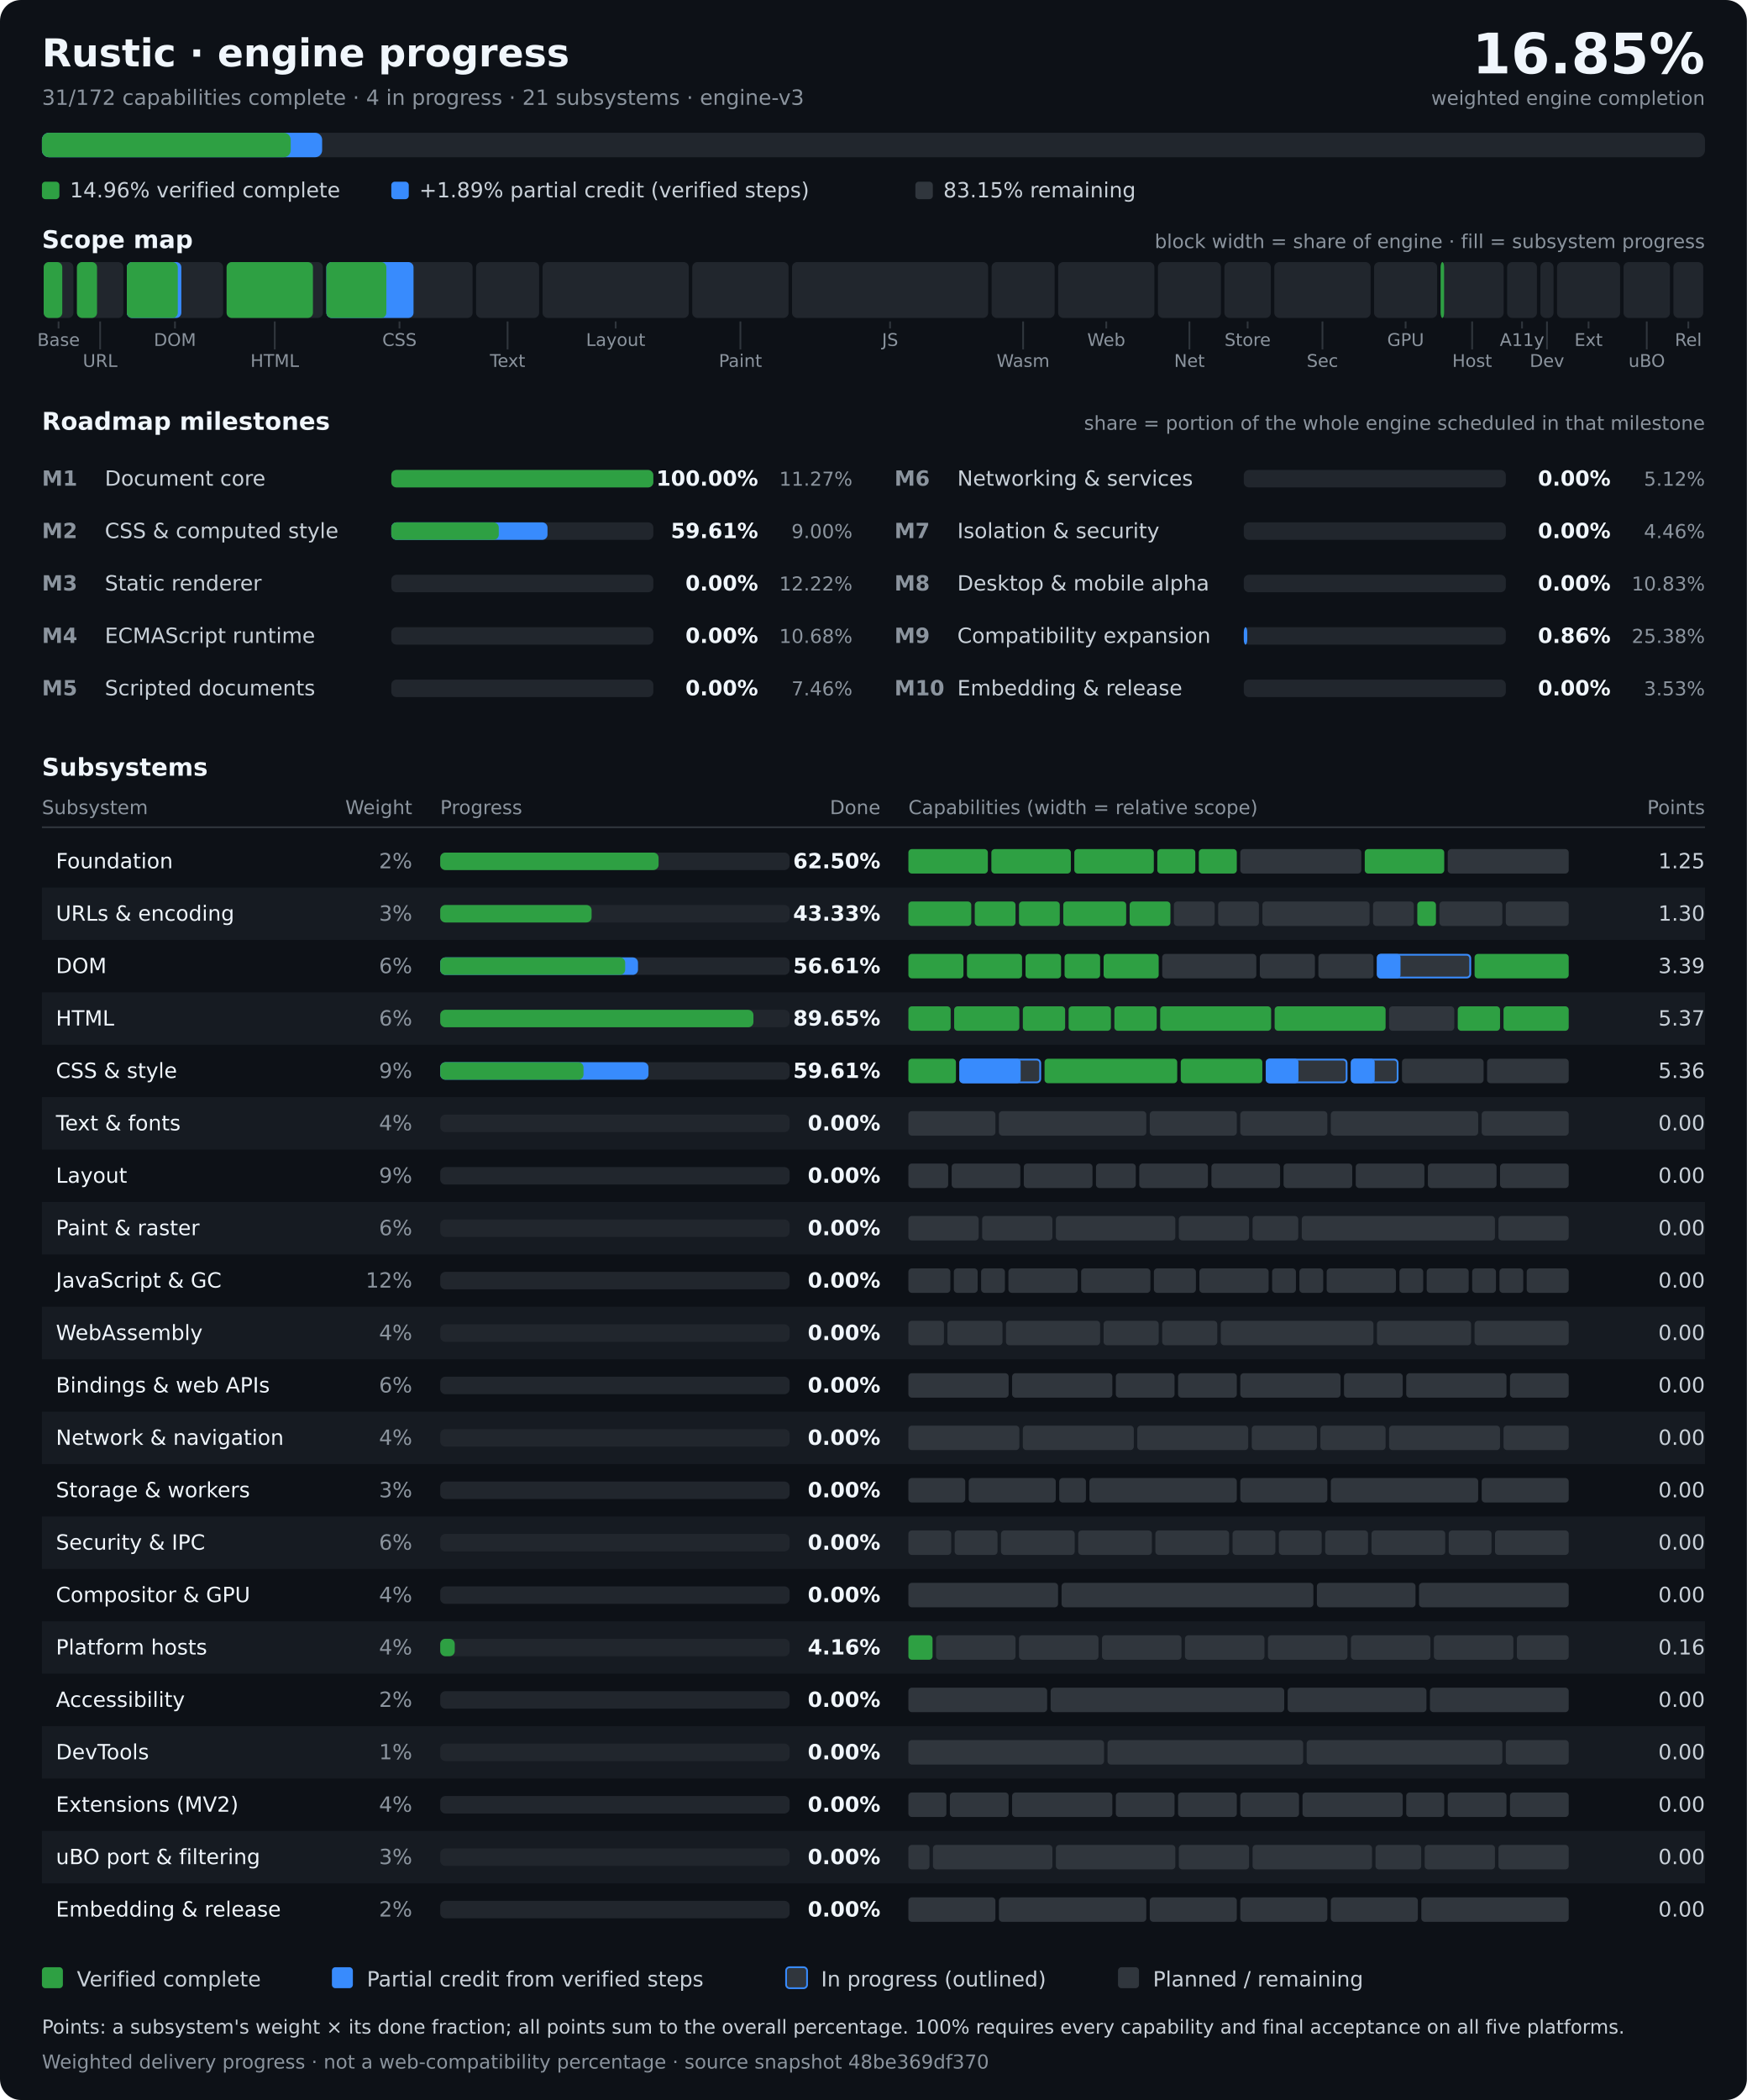
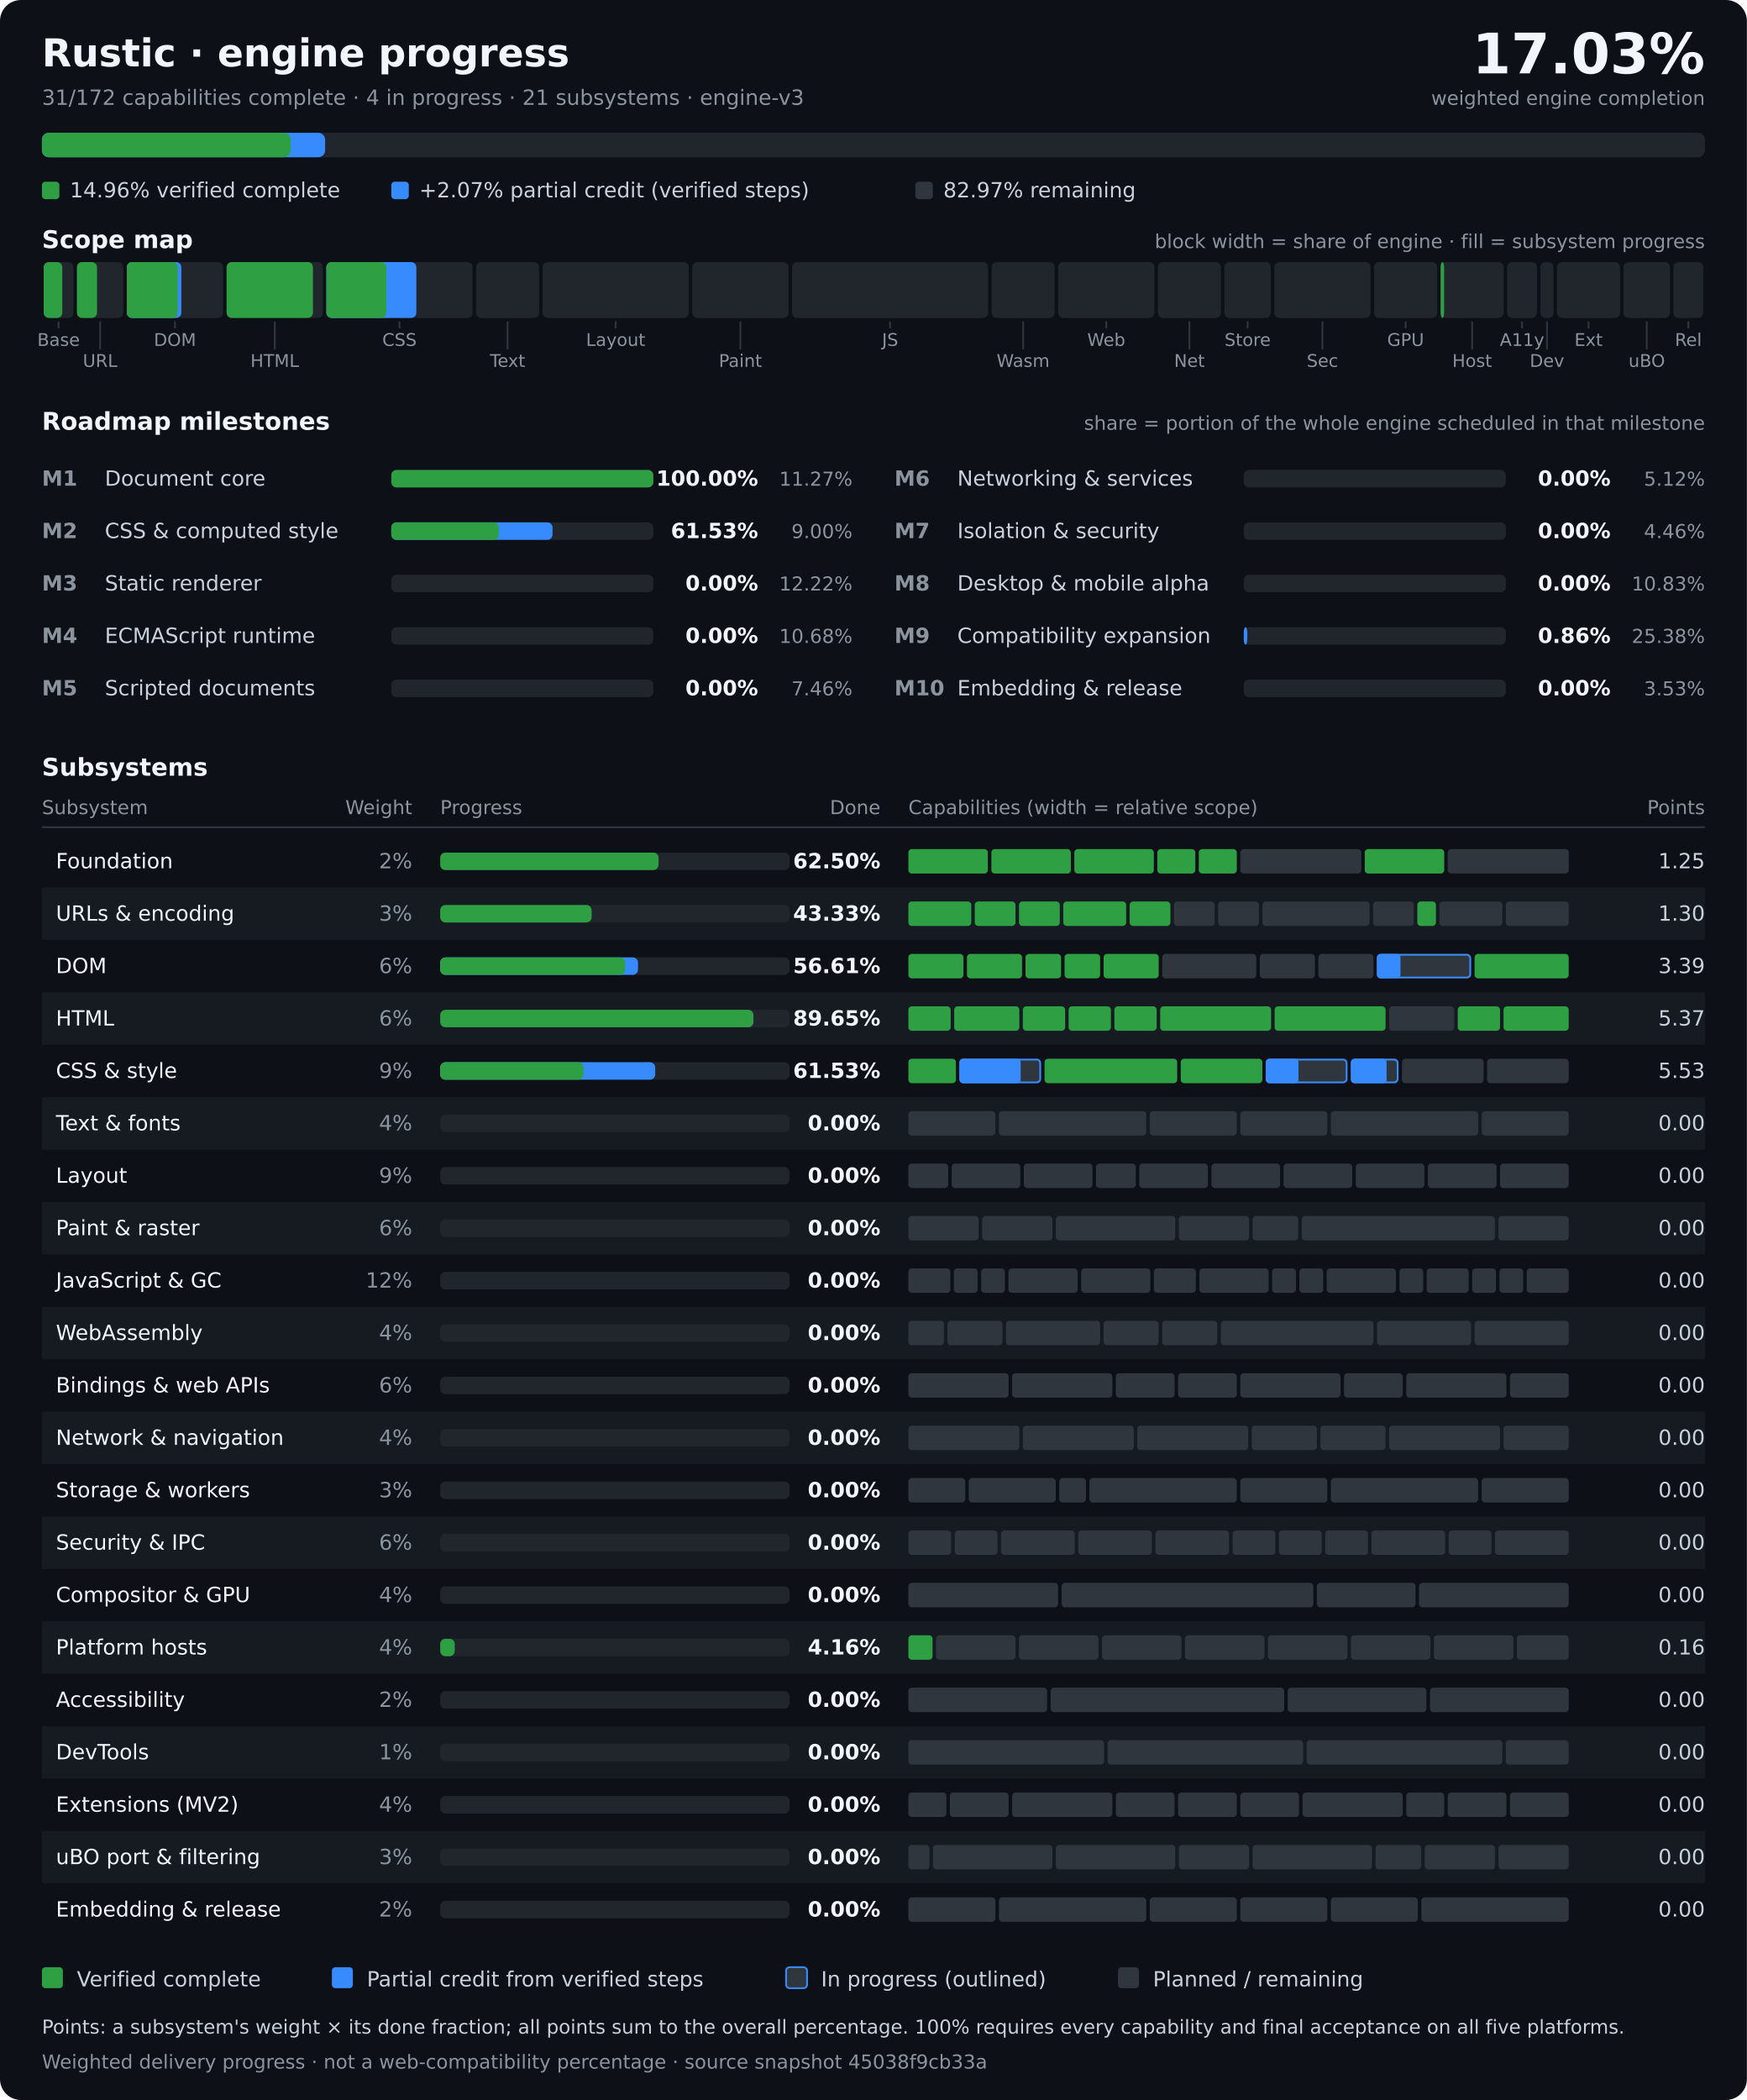
<svg xmlns="http://www.w3.org/2000/svg" width="1000" height="1202" viewBox="0 0 1000 1202" role="img" aria-labelledby="title desc">
  <rect width="1000" height="1202" rx="12" fill="#0d1117" />
  <g font-family="DejaVu Sans,Arial,sans-serif">
    <text x="24.00" y="38" fill="#f0f6fc" font-size="22" font-weight="700">Rustic · engine progress</text>
    <text x="24.00" y="60" fill="#8b949e" font-size="12">31/172 capabilities complete · 4 in progress · 21 subsystems · engine-v3</text>
-     <text x="976.00" y="42" fill="#f0f6fc" font-size="32" text-anchor="end" font-weight="700">16.85%</text>
+     <text x="976.00" y="42" fill="#f0f6fc" font-size="32" text-anchor="end" font-weight="700">17.03%</text>
    <text x="976.00" y="60" fill="#8b949e" font-size="11" text-anchor="end">weighted engine completion</text>
    <rect x="24.00" y="76" width="952.00" height="14" rx="4" fill="#21262d" />
-     <rect x="24.00" y="76" width="160.41" height="14" rx="4" fill="#388bfd" />
+     <rect x="24.00" y="76" width="162.13" height="14" rx="4" fill="#388bfd" />
    <rect x="24.00" y="76" width="142.42" height="14" rx="4" fill="#2ea043" />
    <rect x="24" y="104" width="10" height="10" rx="2" fill="#2ea043" />
    <text x="40.00" y="113" fill="#c9d1d9" font-size="12">14.96% verified complete</text>
    <rect x="224" y="104" width="10" height="10" rx="2" fill="#388bfd" />
-     <text x="240.00" y="113" fill="#c9d1d9" font-size="12">+1.89% partial credit (verified steps)</text>
+     <text x="240.00" y="113" fill="#c9d1d9" font-size="12">+2.07% partial credit (verified steps)</text>
    <rect x="524" y="104" width="10" height="10" rx="2" fill="#30363d" />
-     <text x="540.00" y="113" fill="#c9d1d9" font-size="12">83.15% remaining</text>
+     <text x="540.00" y="113" fill="#c9d1d9" font-size="12">82.97% remaining</text>
    <text x="24.00" y="142" fill="#f0f6fc" font-size="14" font-weight="600">Scope map</text>
    <text x="976.00" y="142" fill="#8b949e" font-size="11" text-anchor="end">block width = share of engine · fill = subsystem progress</text>
    <g>
      <rect x="25.00" y="150" width="17.04" height="32" rx="3" fill="#21262d" />
      <rect x="25.00" y="150" width="10.65" height="32" rx="3" fill="#2ea043" />
      <rect x="33.02" y="184" width="1" height="4" fill="#30363d" />
      <text x="33.52" y="198" fill="#8b949e" font-size="10" text-anchor="middle">Base</text>
    </g>
    <g>
      <rect x="44.04" y="150" width="26.56" height="32" rx="3" fill="#21262d" />
      <rect x="44.04" y="150" width="11.51" height="32" rx="3" fill="#2ea043" />
      <rect x="56.82" y="184" width="1" height="16" fill="#30363d" />
      <text x="57.32" y="210" fill="#8b949e" font-size="10" text-anchor="middle">URL</text>
    </g>
    <g>
      <rect x="72.60" y="150" width="55.12" height="32" rx="3" fill="#21262d" />
      <rect x="72.60" y="150" width="31.20" height="32" rx="3" fill="#388bfd" />
      <rect x="72.60" y="150" width="29.18" height="32" rx="3" fill="#2ea043" />
      <rect x="99.66" y="184" width="1" height="4" fill="#30363d" />
      <text x="100.16" y="198" fill="#8b949e" font-size="10" text-anchor="middle">DOM</text>
    </g>
    <g>
      <rect x="129.72" y="150" width="55.12" height="32" rx="3" fill="#21262d" />
      <rect x="129.72" y="150" width="49.42" height="32" rx="3" fill="#2ea043" />
      <rect x="156.78" y="184" width="1" height="16" fill="#30363d" />
      <text x="157.28" y="210" fill="#8b949e" font-size="10" text-anchor="middle">HTML</text>
    </g>
    <g>
      <rect x="186.84" y="150" width="83.68" height="32" rx="3" fill="#21262d" />
-       <rect x="186.84" y="150" width="49.88" height="32" rx="3" fill="#388bfd" />
+       <rect x="186.84" y="150" width="51.49" height="32" rx="3" fill="#388bfd" />
      <rect x="186.84" y="150" width="34.33" height="32" rx="3" fill="#2ea043" />
      <rect x="228.18" y="184" width="1" height="4" fill="#30363d" />
      <text x="228.68" y="198" fill="#8b949e" font-size="10" text-anchor="middle">CSS</text>
    </g>
    <g>
      <rect x="272.52" y="150" width="36.08" height="32" rx="3" fill="#21262d" />
      <rect x="290.06" y="184" width="1" height="16" fill="#30363d" />
      <text x="290.56" y="210" fill="#8b949e" font-size="10" text-anchor="middle">Text</text>
    </g>
    <g>
      <rect x="310.60" y="150" width="83.68" height="32" rx="3" fill="#21262d" />
      <rect x="351.94" y="184" width="1" height="4" fill="#30363d" />
      <text x="352.44" y="198" fill="#8b949e" font-size="10" text-anchor="middle">Layout</text>
    </g>
    <g>
      <rect x="396.28" y="150" width="55.12" height="32" rx="3" fill="#21262d" />
      <rect x="423.34" y="184" width="1" height="16" fill="#30363d" />
      <text x="423.84" y="210" fill="#8b949e" font-size="10" text-anchor="middle">Paint</text>
    </g>
    <g>
      <rect x="453.40" y="150" width="112.24" height="32" rx="3" fill="#21262d" />
      <rect x="509.02" y="184" width="1" height="4" fill="#30363d" />
      <text x="509.52" y="198" fill="#8b949e" font-size="10" text-anchor="middle">JS</text>
    </g>
    <g>
      <rect x="567.64" y="150" width="36.08" height="32" rx="3" fill="#21262d" />
      <rect x="585.18" y="184" width="1" height="16" fill="#30363d" />
      <text x="585.68" y="210" fill="#8b949e" font-size="10" text-anchor="middle">Wasm</text>
    </g>
    <g>
      <rect x="605.72" y="150" width="55.12" height="32" rx="3" fill="#21262d" />
      <rect x="632.78" y="184" width="1" height="4" fill="#30363d" />
      <text x="633.28" y="198" fill="#8b949e" font-size="10" text-anchor="middle">Web</text>
    </g>
    <g>
      <rect x="662.84" y="150" width="36.08" height="32" rx="3" fill="#21262d" />
      <rect x="680.38" y="184" width="1" height="16" fill="#30363d" />
      <text x="680.88" y="210" fill="#8b949e" font-size="10" text-anchor="middle">Net</text>
    </g>
    <g>
      <rect x="700.92" y="150" width="26.56" height="32" rx="3" fill="#21262d" />
      <rect x="713.70" y="184" width="1" height="4" fill="#30363d" />
      <text x="714.20" y="198" fill="#8b949e" font-size="10" text-anchor="middle">Store</text>
    </g>
    <g>
      <rect x="729.48" y="150" width="55.12" height="32" rx="3" fill="#21262d" />
      <rect x="756.54" y="184" width="1" height="16" fill="#30363d" />
      <text x="757.04" y="210" fill="#8b949e" font-size="10" text-anchor="middle">Sec</text>
    </g>
    <g>
      <rect x="786.60" y="150" width="36.08" height="32" rx="3" fill="#21262d" />
      <rect x="804.14" y="184" width="1" height="4" fill="#30363d" />
      <text x="804.64" y="198" fill="#8b949e" font-size="10" text-anchor="middle">GPU</text>
    </g>
    <g>
      <rect x="824.68" y="150" width="36.08" height="32" rx="3" fill="#21262d" />
      <rect x="824.68" y="150" width="2.00" height="32" rx="3" fill="#2ea043" />
      <rect x="842.22" y="184" width="1" height="16" fill="#30363d" />
      <text x="842.72" y="210" fill="#8b949e" font-size="10" text-anchor="middle">Host</text>
    </g>
    <g>
      <rect x="862.76" y="150" width="17.04" height="32" rx="3" fill="#21262d" />
      <rect x="870.78" y="184" width="1" height="4" fill="#30363d" />
      <text x="871.28" y="198" fill="#8b949e" font-size="10" text-anchor="middle">A11y</text>
    </g>
    <g>
      <rect x="881.80" y="150" width="7.52" height="32" rx="3" fill="#21262d" />
      <rect x="885.06" y="184" width="1" height="16" fill="#30363d" />
      <text x="885.56" y="210" fill="#8b949e" font-size="10" text-anchor="middle">Dev</text>
    </g>
    <g>
      <rect x="891.32" y="150" width="36.08" height="32" rx="3" fill="#21262d" />
      <rect x="908.86" y="184" width="1" height="4" fill="#30363d" />
      <text x="909.36" y="198" fill="#8b949e" font-size="10" text-anchor="middle">Ext</text>
    </g>
    <g>
      <rect x="929.40" y="150" width="26.56" height="32" rx="3" fill="#21262d" />
      <rect x="942.18" y="184" width="1" height="16" fill="#30363d" />
      <text x="942.68" y="210" fill="#8b949e" font-size="10" text-anchor="middle">uBO</text>
    </g>
    <g>
      <rect x="957.96" y="150" width="17.04" height="32" rx="3" fill="#21262d" />
      <rect x="965.98" y="184" width="1" height="4" fill="#30363d" />
      <text x="966.48" y="198" fill="#8b949e" font-size="10" text-anchor="middle">Rel</text>
    </g>
    <text x="24.00" y="246" fill="#f0f6fc" font-size="14" font-weight="600">Roadmap milestones</text>
    <text x="976.00" y="246" fill="#8b949e" font-size="11" text-anchor="end">share = portion of the whole engine scheduled in that milestone</text>
    <g>
      <text x="24.00" y="278" fill="#8b949e" font-size="12" font-weight="600">M1</text>
      <text x="60.00" y="278" fill="#c9d1d9" font-size="12">Document core</text>
      <rect x="224.00" y="269" width="150.00" height="10" rx="3" fill="#21262d" />
      <rect x="224.00" y="269" width="150.00" height="10" rx="3" fill="#2ea043" />
      <text x="434.00" y="278" fill="#f0f6fc" font-size="12" text-anchor="end" font-weight="600">100.00%</text>
      <text x="488.00" y="278" fill="#8b949e" font-size="11" text-anchor="end">11.27%</text>
    </g>
    <g>
      <text x="24.00" y="308" fill="#8b949e" font-size="12" font-weight="600">M2</text>
      <text x="60.00" y="308" fill="#c9d1d9" font-size="12">CSS &amp; computed style</text>
      <rect x="224.00" y="299" width="150.00" height="10" rx="3" fill="#21262d" />
-       <rect x="224.00" y="299" width="89.42" height="10" rx="3" fill="#388bfd" />
+       <rect x="224.00" y="299" width="92.30" height="10" rx="3" fill="#388bfd" />
      <rect x="224.00" y="299" width="61.53" height="10" rx="3" fill="#2ea043" />
-       <text x="434.00" y="308" fill="#f0f6fc" font-size="12" text-anchor="end" font-weight="600">59.61%</text>
+       <text x="434.00" y="308" fill="#f0f6fc" font-size="12" text-anchor="end" font-weight="600">61.53%</text>
      <text x="488.00" y="308" fill="#8b949e" font-size="11" text-anchor="end">9.00%</text>
    </g>
    <g>
      <text x="24.00" y="338" fill="#8b949e" font-size="12" font-weight="600">M3</text>
      <text x="60.00" y="338" fill="#c9d1d9" font-size="12">Static renderer</text>
      <rect x="224.00" y="329" width="150.00" height="10" rx="3" fill="#21262d" />
      <text x="434.00" y="338" fill="#f0f6fc" font-size="12" text-anchor="end" font-weight="600">0.00%</text>
      <text x="488.00" y="338" fill="#8b949e" font-size="11" text-anchor="end">12.22%</text>
    </g>
    <g>
      <text x="24.00" y="368" fill="#8b949e" font-size="12" font-weight="600">M4</text>
      <text x="60.00" y="368" fill="#c9d1d9" font-size="12">ECMAScript runtime</text>
      <rect x="224.00" y="359" width="150.00" height="10" rx="3" fill="#21262d" />
      <text x="434.00" y="368" fill="#f0f6fc" font-size="12" text-anchor="end" font-weight="600">0.00%</text>
      <text x="488.00" y="368" fill="#8b949e" font-size="11" text-anchor="end">10.68%</text>
    </g>
    <g>
      <text x="24.00" y="398" fill="#8b949e" font-size="12" font-weight="600">M5</text>
      <text x="60.00" y="398" fill="#c9d1d9" font-size="12">Scripted documents</text>
      <rect x="224.00" y="389" width="150.00" height="10" rx="3" fill="#21262d" />
      <text x="434.00" y="398" fill="#f0f6fc" font-size="12" text-anchor="end" font-weight="600">0.00%</text>
      <text x="488.00" y="398" fill="#8b949e" font-size="11" text-anchor="end">7.46%</text>
    </g>
    <g>
      <text x="512.00" y="278" fill="#8b949e" font-size="12" font-weight="600">M6</text>
      <text x="548.00" y="278" fill="#c9d1d9" font-size="12">Networking &amp; services</text>
      <rect x="712.00" y="269" width="150.00" height="10" rx="3" fill="#21262d" />
      <text x="922.00" y="278" fill="#f0f6fc" font-size="12" text-anchor="end" font-weight="600">0.00%</text>
      <text x="976.00" y="278" fill="#8b949e" font-size="11" text-anchor="end">5.12%</text>
    </g>
    <g>
      <text x="512.00" y="308" fill="#8b949e" font-size="12" font-weight="600">M7</text>
      <text x="548.00" y="308" fill="#c9d1d9" font-size="12">Isolation &amp; security</text>
      <rect x="712.00" y="299" width="150.00" height="10" rx="3" fill="#21262d" />
      <text x="922.00" y="308" fill="#f0f6fc" font-size="12" text-anchor="end" font-weight="600">0.00%</text>
      <text x="976.00" y="308" fill="#8b949e" font-size="11" text-anchor="end">4.46%</text>
    </g>
    <g>
      <text x="512.00" y="338" fill="#8b949e" font-size="12" font-weight="600">M8</text>
      <text x="548.00" y="338" fill="#c9d1d9" font-size="12">Desktop &amp; mobile alpha</text>
      <rect x="712.00" y="329" width="150.00" height="10" rx="3" fill="#21262d" />
      <text x="922.00" y="338" fill="#f0f6fc" font-size="12" text-anchor="end" font-weight="600">0.00%</text>
      <text x="976.00" y="338" fill="#8b949e" font-size="11" text-anchor="end">10.83%</text>
    </g>
    <g>
      <text x="512.00" y="368" fill="#8b949e" font-size="12" font-weight="600">M9</text>
      <text x="548.00" y="368" fill="#c9d1d9" font-size="12">Compatibility expansion</text>
      <rect x="712.00" y="359" width="150.00" height="10" rx="3" fill="#21262d" />
      <rect x="712.00" y="359" width="2.00" height="10" rx="3" fill="#388bfd" />
      <text x="922.00" y="368" fill="#f0f6fc" font-size="12" text-anchor="end" font-weight="600">0.86%</text>
      <text x="976.00" y="368" fill="#8b949e" font-size="11" text-anchor="end">25.38%</text>
    </g>
    <g>
      <text x="512.00" y="398" fill="#8b949e" font-size="12" font-weight="600">M10</text>
      <text x="548.00" y="398" fill="#c9d1d9" font-size="12">Embedding &amp; release</text>
      <rect x="712.00" y="389" width="150.00" height="10" rx="3" fill="#21262d" />
      <text x="922.00" y="398" fill="#f0f6fc" font-size="12" text-anchor="end" font-weight="600">0.00%</text>
      <text x="976.00" y="398" fill="#8b949e" font-size="11" text-anchor="end">3.53%</text>
    </g>
    <text x="24.00" y="444" fill="#f0f6fc" font-size="14" font-weight="600">Subsystems</text>
    <text x="24.00" y="466" fill="#8b949e" font-size="11">Subsystem</text>
    <text x="236.00" y="466" fill="#8b949e" font-size="11" text-anchor="end">Weight</text>
    <text x="252.00" y="466" fill="#8b949e" font-size="11">Progress</text>
    <text x="504.00" y="466" fill="#8b949e" font-size="11" text-anchor="end">Done</text>
    <text x="520.00" y="466" fill="#8b949e" font-size="11">Capabilities (width = relative scope)</text>
    <text x="976.00" y="466" fill="#8b949e" font-size="11" text-anchor="end">Points</text>
    <rect x="24" y="473" width="952" height="1" fill="#30363d" />
    <g>
      <text x="32.00" y="497" fill="#f0f6fc" font-size="12">Foundation</text>
      <text x="236.00" y="497" fill="#8b949e" font-size="12" text-anchor="end">2%</text>
      <rect x="252.00" y="488" width="200.00" height="10" rx="3" fill="#21262d" />
      <rect x="252.00" y="488" width="125.00" height="10" rx="3" fill="#2ea043" />
      <text x="504.00" y="497" fill="#f0f6fc" font-size="12" text-anchor="end" font-weight="600">62.50%</text>
      <g>
        <rect x="520.00" y="486" width="45.50" height="14" rx="2" fill="#2ea043" />
      </g>
      <g>
        <rect x="567.50" y="486" width="45.50" height="14" rx="2" fill="#2ea043" />
      </g>
      <g>
        <rect x="615.00" y="486" width="45.50" height="14" rx="2" fill="#2ea043" />
      </g>
      <g>
        <rect x="662.50" y="486" width="21.75" height="14" rx="2" fill="#2ea043" />
      </g>
      <g>
        <rect x="686.25" y="486" width="21.75" height="14" rx="2" fill="#2ea043" />
      </g>
      <g>
        <rect x="710.00" y="486" width="69.25" height="14" rx="2" fill="#30363d" />
      </g>
      <g>
        <rect x="781.25" y="486" width="45.50" height="14" rx="2" fill="#2ea043" />
      </g>
      <g>
        <rect x="828.75" y="486" width="69.25" height="14" rx="2" fill="#30363d" />
      </g>
      <text x="976.00" y="497" fill="#c9d1d9" font-size="12" text-anchor="end">1.25</text>
    </g>
    <g>
      <rect x="24" y="508" width="952" height="30" fill="#161b22" />
      <text x="32.00" y="527" fill="#f0f6fc" font-size="12">URLs &amp; encoding</text>
      <text x="236.00" y="527" fill="#8b949e" font-size="12" text-anchor="end">3%</text>
      <rect x="252.00" y="518" width="200.00" height="10" rx="3" fill="#21262d" />
      <rect x="252.00" y="518" width="86.66" height="10" rx="3" fill="#2ea043" />
      <text x="504.00" y="527" fill="#f0f6fc" font-size="12" text-anchor="end" font-weight="600">43.33%</text>
      <g>
        <rect x="520.00" y="516" width="36.00" height="14" rx="2" fill="#2ea043" />
      </g>
      <g>
        <rect x="558.00" y="516" width="23.33" height="14" rx="2" fill="#2ea043" />
      </g>
      <g>
        <rect x="583.33" y="516" width="23.33" height="14" rx="2" fill="#2ea043" />
      </g>
      <g>
        <rect x="608.67" y="516" width="36.00" height="14" rx="2" fill="#2ea043" />
      </g>
      <g>
        <rect x="646.67" y="516" width="23.33" height="14" rx="2" fill="#2ea043" />
      </g>
      <g>
        <rect x="672.00" y="516" width="23.33" height="14" rx="2" fill="#30363d" />
      </g>
      <g>
        <rect x="697.33" y="516" width="23.33" height="14" rx="2" fill="#30363d" />
      </g>
      <g>
        <rect x="722.67" y="516" width="61.33" height="14" rx="2" fill="#30363d" />
      </g>
      <g>
        <rect x="786.00" y="516" width="23.33" height="14" rx="2" fill="#30363d" />
      </g>
      <g>
        <rect x="811.33" y="516" width="10.67" height="14" rx="2" fill="#2ea043" />
      </g>
      <g>
        <rect x="824.00" y="516" width="36.00" height="14" rx="2" fill="#30363d" />
      </g>
      <g>
        <rect x="862.00" y="516" width="36.00" height="14" rx="2" fill="#30363d" />
      </g>
      <text x="976.00" y="527" fill="#c9d1d9" font-size="12" text-anchor="end">1.30</text>
    </g>
    <g>
      <text x="32.00" y="557" fill="#f0f6fc" font-size="12">DOM</text>
      <text x="236.00" y="557" fill="#8b949e" font-size="12" text-anchor="end">6%</text>
      <rect x="252.00" y="548" width="200.00" height="10" rx="3" fill="#21262d" />
      <rect x="252.00" y="548" width="113.22" height="10" rx="3" fill="#388bfd" />
      <rect x="252.00" y="548" width="105.88" height="10" rx="3" fill="#2ea043" />
      <text x="504.00" y="557" fill="#f0f6fc" font-size="12" text-anchor="end" font-weight="600">56.61%</text>
      <g>
        <rect x="520.00" y="546" width="31.53" height="14" rx="2" fill="#2ea043" />
      </g>
      <g>
        <rect x="553.53" y="546" width="31.53" height="14" rx="2" fill="#2ea043" />
      </g>
      <g>
        <rect x="587.06" y="546" width="20.35" height="14" rx="2" fill="#2ea043" />
      </g>
      <g>
        <rect x="609.41" y="546" width="20.35" height="14" rx="2" fill="#2ea043" />
      </g>
      <g>
        <rect x="631.76" y="546" width="31.53" height="14" rx="2" fill="#2ea043" />
      </g>
      <g>
        <rect x="665.29" y="546" width="53.88" height="14" rx="2" fill="#30363d" />
      </g>
      <g>
        <rect x="721.18" y="546" width="31.53" height="14" rx="2" fill="#30363d" />
      </g>
      <g>
        <rect x="754.71" y="546" width="31.53" height="14" rx="2" fill="#30363d" />
      </g>
      <g>
        <rect x="788.24" y="546" width="53.88" height="14" rx="2" fill="#30363d" />
        <rect x="788.24" y="546" width="13.47" height="14" rx="2" fill="#388bfd" />
        <rect x="788.74" y="546.5" width="52.88" height="13" rx="2" fill="none" stroke="#388bfd" />
      </g>
      <g>
        <rect x="844.12" y="546" width="53.88" height="14" rx="2" fill="#2ea043" />
      </g>
      <text x="976.00" y="557" fill="#c9d1d9" font-size="12" text-anchor="end">3.39</text>
    </g>
    <g>
      <rect x="24" y="568" width="952" height="30" fill="#161b22" />
      <text x="32.00" y="587" fill="#f0f6fc" font-size="12">HTML</text>
      <text x="236.00" y="587" fill="#8b949e" font-size="12" text-anchor="end">6%</text>
      <rect x="252.00" y="578" width="200.00" height="10" rx="3" fill="#21262d" />
      <rect x="252.00" y="578" width="179.30" height="10" rx="3" fill="#2ea043" />
      <text x="504.00" y="587" fill="#f0f6fc" font-size="12" text-anchor="end" font-weight="600">89.65%</text>
      <g>
        <rect x="520.00" y="576" width="24.21" height="14" rx="2" fill="#2ea043" />
      </g>
      <g>
        <rect x="546.21" y="576" width="37.31" height="14" rx="2" fill="#2ea043" />
      </g>
      <g>
        <rect x="585.52" y="576" width="24.21" height="14" rx="2" fill="#2ea043" />
      </g>
      <g>
        <rect x="611.72" y="576" width="24.21" height="14" rx="2" fill="#2ea043" />
      </g>
      <g>
        <rect x="637.93" y="576" width="24.21" height="14" rx="2" fill="#2ea043" />
      </g>
      <g>
        <rect x="664.14" y="576" width="63.52" height="14" rx="2" fill="#2ea043" />
      </g>
      <g>
        <rect x="729.66" y="576" width="63.52" height="14" rx="2" fill="#2ea043" />
      </g>
      <g>
        <rect x="795.17" y="576" width="37.31" height="14" rx="2" fill="#30363d" />
      </g>
      <g>
        <rect x="834.48" y="576" width="24.21" height="14" rx="2" fill="#2ea043" />
      </g>
      <g>
        <rect x="860.69" y="576" width="37.31" height="14" rx="2" fill="#2ea043" />
      </g>
      <text x="976.00" y="587" fill="#c9d1d9" font-size="12" text-anchor="end">5.37</text>
    </g>
    <g>
      <text x="32.00" y="617" fill="#f0f6fc" font-size="12">CSS &amp; style</text>
      <text x="236.00" y="617" fill="#8b949e" font-size="12" text-anchor="end">9%</text>
      <rect x="252.00" y="608" width="200.00" height="10" rx="3" fill="#21262d" />
-       <rect x="252.00" y="608" width="119.22" height="10" rx="3" fill="#388bfd" />
+       <rect x="252.00" y="608" width="123.06" height="10" rx="3" fill="#388bfd" />
      <rect x="252.00" y="608" width="82.04" height="10" rx="3" fill="#2ea043" />
-       <text x="504.00" y="617" fill="#f0f6fc" font-size="12" text-anchor="end" font-weight="600">59.61%</text>
+       <text x="504.00" y="617" fill="#f0f6fc" font-size="12" text-anchor="end" font-weight="600">61.53%</text>
      <g>
        <rect x="520.00" y="606" width="27.23" height="14" rx="2" fill="#2ea043" />
      </g>
      <g>
        <rect x="549.23" y="606" width="46.72" height="14" rx="2" fill="#30363d" />
        <rect x="549.23" y="606" width="35.04" height="14" rx="2" fill="#388bfd" />
        <rect x="549.73" y="606.5" width="45.72" height="13" rx="2" fill="none" stroke="#388bfd" />
      </g>
      <g>
        <rect x="597.95" y="606" width="75.95" height="14" rx="2" fill="#2ea043" />
      </g>
      <g>
        <rect x="675.90" y="606" width="46.72" height="14" rx="2" fill="#2ea043" />
      </g>
      <g>
        <rect x="724.62" y="606" width="46.72" height="14" rx="2" fill="#30363d" />
        <rect x="724.62" y="606" width="18.69" height="14" rx="2" fill="#388bfd" />
        <rect x="725.12" y="606.5" width="45.72" height="13" rx="2" fill="none" stroke="#388bfd" />
      </g>
      <g>
        <rect x="773.33" y="606" width="27.23" height="14" rx="2" fill="#30363d" />
-         <rect x="773.33" y="606" width="13.62" height="14" rx="2" fill="#388bfd" />
+         <rect x="773.33" y="606" width="20.42" height="14" rx="2" fill="#388bfd" />
        <rect x="773.83" y="606.5" width="26.23" height="13" rx="2" fill="none" stroke="#388bfd" />
      </g>
      <g>
        <rect x="802.56" y="606" width="46.72" height="14" rx="2" fill="#30363d" />
      </g>
      <g>
        <rect x="851.28" y="606" width="46.72" height="14" rx="2" fill="#30363d" />
      </g>
-       <text x="976.00" y="617" fill="#c9d1d9" font-size="12" text-anchor="end">5.36</text>
+       <text x="976.00" y="617" fill="#c9d1d9" font-size="12" text-anchor="end">5.53</text>
    </g>
    <g>
      <rect x="24" y="628" width="952" height="30" fill="#161b22" />
      <text x="32.00" y="647" fill="#f0f6fc" font-size="12">Text &amp; fonts</text>
      <text x="236.00" y="647" fill="#8b949e" font-size="12" text-anchor="end">4%</text>
      <rect x="252.00" y="638" width="200.00" height="10" rx="3" fill="#21262d" />
      <text x="504.00" y="647" fill="#f0f6fc" font-size="12" text-anchor="end" font-weight="600">0.00%</text>
      <g>
        <rect x="520.00" y="636" width="49.82" height="14" rx="2" fill="#30363d" />
      </g>
      <g>
        <rect x="571.82" y="636" width="84.36" height="14" rx="2" fill="#30363d" />
      </g>
      <g>
        <rect x="658.18" y="636" width="49.82" height="14" rx="2" fill="#30363d" />
      </g>
      <g>
        <rect x="710.00" y="636" width="49.82" height="14" rx="2" fill="#30363d" />
      </g>
      <g>
        <rect x="761.82" y="636" width="84.36" height="14" rx="2" fill="#30363d" />
      </g>
      <g>
        <rect x="848.18" y="636" width="49.82" height="14" rx="2" fill="#30363d" />
      </g>
      <text x="976.00" y="647" fill="#c9d1d9" font-size="12" text-anchor="end">0.00</text>
    </g>
    <g>
      <text x="32.00" y="677" fill="#f0f6fc" font-size="12">Layout</text>
      <text x="236.00" y="677" fill="#8b949e" font-size="12" text-anchor="end">9%</text>
      <rect x="252.00" y="668" width="200.00" height="10" rx="3" fill="#21262d" />
      <text x="504.00" y="677" fill="#f0f6fc" font-size="12" text-anchor="end" font-weight="600">0.00%</text>
      <g>
        <rect x="520.00" y="666" width="22.78" height="14" rx="2" fill="#30363d" />
      </g>
      <g>
        <rect x="544.78" y="666" width="39.30" height="14" rx="2" fill="#30363d" />
      </g>
      <g>
        <rect x="586.09" y="666" width="39.30" height="14" rx="2" fill="#30363d" />
      </g>
      <g>
        <rect x="627.39" y="666" width="22.78" height="14" rx="2" fill="#30363d" />
      </g>
      <g>
        <rect x="652.17" y="666" width="39.30" height="14" rx="2" fill="#30363d" />
      </g>
      <g>
        <rect x="693.48" y="666" width="39.30" height="14" rx="2" fill="#30363d" />
      </g>
      <g>
        <rect x="734.78" y="666" width="39.30" height="14" rx="2" fill="#30363d" />
      </g>
      <g>
        <rect x="776.09" y="666" width="39.30" height="14" rx="2" fill="#30363d" />
      </g>
      <g>
        <rect x="817.39" y="666" width="39.30" height="14" rx="2" fill="#30363d" />
      </g>
      <g>
        <rect x="858.70" y="666" width="39.30" height="14" rx="2" fill="#30363d" />
      </g>
      <text x="976.00" y="677" fill="#c9d1d9" font-size="12" text-anchor="end">0.00</text>
    </g>
    <g>
      <rect x="24" y="688" width="952" height="30" fill="#161b22" />
      <text x="32.00" y="707" fill="#f0f6fc" font-size="12">Paint &amp; raster</text>
      <text x="236.00" y="707" fill="#8b949e" font-size="12" text-anchor="end">6%</text>
      <rect x="252.00" y="698" width="200.00" height="10" rx="3" fill="#21262d" />
      <text x="504.00" y="707" fill="#f0f6fc" font-size="12" text-anchor="end" font-weight="600">0.00%</text>
      <g>
        <rect x="520.00" y="696" width="40.22" height="14" rx="2" fill="#30363d" />
      </g>
      <g>
        <rect x="562.22" y="696" width="40.22" height="14" rx="2" fill="#30363d" />
      </g>
      <g>
        <rect x="604.44" y="696" width="68.37" height="14" rx="2" fill="#30363d" />
      </g>
      <g>
        <rect x="674.81" y="696" width="40.22" height="14" rx="2" fill="#30363d" />
      </g>
      <g>
        <rect x="717.04" y="696" width="26.15" height="14" rx="2" fill="#30363d" />
      </g>
      <g>
        <rect x="745.19" y="696" width="110.59" height="14" rx="2" fill="#30363d" />
      </g>
      <g>
        <rect x="857.78" y="696" width="40.22" height="14" rx="2" fill="#30363d" />
      </g>
      <text x="976.00" y="707" fill="#c9d1d9" font-size="12" text-anchor="end">0.00</text>
    </g>
    <g>
      <text x="32.00" y="737" fill="#f0f6fc" font-size="12">JavaScript &amp; GC</text>
      <text x="236.00" y="737" fill="#8b949e" font-size="12" text-anchor="end">12%</text>
      <rect x="252.00" y="728" width="200.00" height="10" rx="3" fill="#21262d" />
      <text x="504.00" y="737" fill="#f0f6fc" font-size="12" text-anchor="end" font-weight="600">0.00%</text>
      <g>
        <rect x="520.00" y="726" width="24.03" height="14" rx="2" fill="#30363d" />
      </g>
      <g>
        <rect x="546.03" y="726" width="13.62" height="14" rx="2" fill="#30363d" />
      </g>
      <g>
        <rect x="561.64" y="726" width="13.62" height="14" rx="2" fill="#30363d" />
      </g>
      <g>
        <rect x="577.26" y="726" width="39.64" height="14" rx="2" fill="#30363d" />
      </g>
      <g>
        <rect x="618.90" y="726" width="39.64" height="14" rx="2" fill="#30363d" />
      </g>
      <g>
        <rect x="660.55" y="726" width="24.03" height="14" rx="2" fill="#30363d" />
      </g>
      <g>
        <rect x="686.58" y="726" width="39.64" height="14" rx="2" fill="#30363d" />
      </g>
      <g>
        <rect x="728.22" y="726" width="13.62" height="14" rx="2" fill="#30363d" />
      </g>
      <g>
        <rect x="743.84" y="726" width="13.62" height="14" rx="2" fill="#30363d" />
      </g>
      <g>
        <rect x="759.45" y="726" width="39.64" height="14" rx="2" fill="#30363d" />
      </g>
      <g>
        <rect x="801.10" y="726" width="13.62" height="14" rx="2" fill="#30363d" />
      </g>
      <g>
        <rect x="816.71" y="726" width="24.03" height="14" rx="2" fill="#30363d" />
      </g>
      <g>
        <rect x="842.74" y="726" width="13.62" height="14" rx="2" fill="#30363d" />
      </g>
      <g>
        <rect x="858.36" y="726" width="13.62" height="14" rx="2" fill="#30363d" />
      </g>
      <g>
        <rect x="873.97" y="726" width="24.03" height="14" rx="2" fill="#30363d" />
      </g>
      <text x="976.00" y="737" fill="#c9d1d9" font-size="12" text-anchor="end">0.00</text>
    </g>
    <g>
      <rect x="24" y="748" width="952" height="30" fill="#161b22" />
      <text x="32.00" y="767" fill="#f0f6fc" font-size="12">WebAssembly</text>
      <text x="236.00" y="767" fill="#8b949e" font-size="12" text-anchor="end">4%</text>
      <rect x="252.00" y="758" width="200.00" height="10" rx="3" fill="#21262d" />
      <text x="504.00" y="767" fill="#f0f6fc" font-size="12" text-anchor="end" font-weight="600">0.00%</text>
      <g>
        <rect x="520.00" y="756" width="20.35" height="14" rx="2" fill="#30363d" />
      </g>
      <g>
        <rect x="542.35" y="756" width="31.53" height="14" rx="2" fill="#30363d" />
      </g>
      <g>
        <rect x="575.88" y="756" width="53.88" height="14" rx="2" fill="#30363d" />
      </g>
      <g>
        <rect x="631.76" y="756" width="31.53" height="14" rx="2" fill="#30363d" />
      </g>
      <g>
        <rect x="665.29" y="756" width="31.53" height="14" rx="2" fill="#30363d" />
      </g>
      <g>
        <rect x="698.82" y="756" width="87.41" height="14" rx="2" fill="#30363d" />
      </g>
      <g>
        <rect x="788.24" y="756" width="53.88" height="14" rx="2" fill="#30363d" />
      </g>
      <g>
        <rect x="844.12" y="756" width="53.88" height="14" rx="2" fill="#30363d" />
      </g>
      <text x="976.00" y="767" fill="#c9d1d9" font-size="12" text-anchor="end">0.00</text>
    </g>
    <g>
      <text x="32.00" y="797" fill="#f0f6fc" font-size="12">Bindings &amp; web APIs</text>
      <text x="236.00" y="797" fill="#8b949e" font-size="12" text-anchor="end">6%</text>
      <rect x="252.00" y="788" width="200.00" height="10" rx="3" fill="#21262d" />
      <text x="504.00" y="797" fill="#f0f6fc" font-size="12" text-anchor="end" font-weight="600">0.00%</text>
      <g>
        <rect x="520.00" y="786" width="57.38" height="14" rx="2" fill="#30363d" />
      </g>
      <g>
        <rect x="579.38" y="786" width="57.38" height="14" rx="2" fill="#30363d" />
      </g>
      <g>
        <rect x="638.75" y="786" width="33.62" height="14" rx="2" fill="#30363d" />
      </g>
      <g>
        <rect x="674.38" y="786" width="33.62" height="14" rx="2" fill="#30363d" />
      </g>
      <g>
        <rect x="710.00" y="786" width="57.38" height="14" rx="2" fill="#30363d" />
      </g>
      <g>
        <rect x="769.38" y="786" width="33.62" height="14" rx="2" fill="#30363d" />
      </g>
      <g>
        <rect x="805.00" y="786" width="57.38" height="14" rx="2" fill="#30363d" />
      </g>
      <g>
        <rect x="864.38" y="786" width="33.62" height="14" rx="2" fill="#30363d" />
      </g>
      <text x="976.00" y="797" fill="#c9d1d9" font-size="12" text-anchor="end">0.00</text>
    </g>
    <g>
      <rect x="24" y="808" width="952" height="30" fill="#161b22" />
      <text x="32.00" y="827" fill="#f0f6fc" font-size="12">Network &amp; navigation</text>
      <text x="236.00" y="827" fill="#8b949e" font-size="12" text-anchor="end">4%</text>
      <rect x="252.00" y="818" width="200.00" height="10" rx="3" fill="#21262d" />
      <text x="504.00" y="827" fill="#f0f6fc" font-size="12" text-anchor="end" font-weight="600">0.00%</text>
      <g>
        <rect x="520.00" y="816" width="63.52" height="14" rx="2" fill="#30363d" />
      </g>
      <g>
        <rect x="585.52" y="816" width="63.52" height="14" rx="2" fill="#30363d" />
      </g>
      <g>
        <rect x="651.03" y="816" width="63.52" height="14" rx="2" fill="#30363d" />
      </g>
      <g>
        <rect x="716.55" y="816" width="37.31" height="14" rx="2" fill="#30363d" />
      </g>
      <g>
        <rect x="755.86" y="816" width="37.31" height="14" rx="2" fill="#30363d" />
      </g>
      <g>
        <rect x="795.17" y="816" width="63.52" height="14" rx="2" fill="#30363d" />
      </g>
      <g>
        <rect x="860.69" y="816" width="37.31" height="14" rx="2" fill="#30363d" />
      </g>
      <text x="976.00" y="827" fill="#c9d1d9" font-size="12" text-anchor="end">0.00</text>
    </g>
    <g>
      <text x="32.00" y="857" fill="#f0f6fc" font-size="12">Storage &amp; workers</text>
      <text x="236.00" y="857" fill="#8b949e" font-size="12" text-anchor="end">3%</text>
      <rect x="252.00" y="848" width="200.00" height="10" rx="3" fill="#21262d" />
      <text x="504.00" y="857" fill="#f0f6fc" font-size="12" text-anchor="end" font-weight="600">0.00%</text>
      <g>
        <rect x="520.00" y="846" width="32.55" height="14" rx="2" fill="#30363d" />
      </g>
      <g>
        <rect x="554.55" y="846" width="49.82" height="14" rx="2" fill="#30363d" />
      </g>
      <g>
        <rect x="606.36" y="846" width="15.27" height="14" rx="2" fill="#30363d" />
      </g>
      <g>
        <rect x="623.64" y="846" width="84.36" height="14" rx="2" fill="#30363d" />
      </g>
      <g>
        <rect x="710.00" y="846" width="49.82" height="14" rx="2" fill="#30363d" />
      </g>
      <g>
        <rect x="761.82" y="846" width="84.36" height="14" rx="2" fill="#30363d" />
      </g>
      <g>
        <rect x="848.18" y="846" width="49.82" height="14" rx="2" fill="#30363d" />
      </g>
      <text x="976.00" y="857" fill="#c9d1d9" font-size="12" text-anchor="end">0.00</text>
    </g>
    <g>
      <rect x="24" y="868" width="952" height="30" fill="#161b22" />
      <text x="32.00" y="887" fill="#f0f6fc" font-size="12">Security &amp; IPC</text>
      <text x="236.00" y="887" fill="#8b949e" font-size="12" text-anchor="end">6%</text>
      <rect x="252.00" y="878" width="200.00" height="10" rx="3" fill="#21262d" />
      <text x="504.00" y="887" fill="#f0f6fc" font-size="12" text-anchor="end" font-weight="600">0.00%</text>
      <g>
        <rect x="520.00" y="876" width="24.51" height="14" rx="2" fill="#30363d" />
      </g>
      <g>
        <rect x="546.51" y="876" width="24.51" height="14" rx="2" fill="#30363d" />
      </g>
      <g>
        <rect x="573.02" y="876" width="42.19" height="14" rx="2" fill="#30363d" />
      </g>
      <g>
        <rect x="617.21" y="876" width="42.19" height="14" rx="2" fill="#30363d" />
      </g>
      <g>
        <rect x="661.40" y="876" width="42.19" height="14" rx="2" fill="#30363d" />
      </g>
      <g>
        <rect x="705.58" y="876" width="24.51" height="14" rx="2" fill="#30363d" />
      </g>
      <g>
        <rect x="732.09" y="876" width="24.51" height="14" rx="2" fill="#30363d" />
      </g>
      <g>
        <rect x="758.60" y="876" width="24.51" height="14" rx="2" fill="#30363d" />
      </g>
      <g>
        <rect x="785.12" y="876" width="42.19" height="14" rx="2" fill="#30363d" />
      </g>
      <g>
        <rect x="829.30" y="876" width="24.51" height="14" rx="2" fill="#30363d" />
      </g>
      <g>
        <rect x="855.81" y="876" width="42.19" height="14" rx="2" fill="#30363d" />
      </g>
      <text x="976.00" y="887" fill="#c9d1d9" font-size="12" text-anchor="end">0.00</text>
    </g>
    <g>
      <text x="32.00" y="917" fill="#f0f6fc" font-size="12">Compositor &amp; GPU</text>
      <text x="236.00" y="917" fill="#8b949e" font-size="12" text-anchor="end">4%</text>
      <rect x="252.00" y="908" width="200.00" height="10" rx="3" fill="#21262d" />
      <text x="504.00" y="917" fill="#f0f6fc" font-size="12" text-anchor="end" font-weight="600">0.00%</text>
      <g>
        <rect x="520.00" y="906" width="85.69" height="14" rx="2" fill="#30363d" />
      </g>
      <g>
        <rect x="607.69" y="906" width="144.15" height="14" rx="2" fill="#30363d" />
      </g>
      <g>
        <rect x="753.85" y="906" width="56.46" height="14" rx="2" fill="#30363d" />
      </g>
      <g>
        <rect x="812.31" y="906" width="85.69" height="14" rx="2" fill="#30363d" />
      </g>
      <text x="976.00" y="917" fill="#c9d1d9" font-size="12" text-anchor="end">0.00</text>
    </g>
    <g>
      <rect x="24" y="928" width="952" height="30" fill="#161b22" />
      <text x="32.00" y="947" fill="#f0f6fc" font-size="12">Platform hosts</text>
      <text x="236.00" y="947" fill="#8b949e" font-size="12" text-anchor="end">4%</text>
      <rect x="252.00" y="938" width="200.00" height="10" rx="3" fill="#21262d" />
      <rect x="252.00" y="938" width="8.32" height="10" rx="3" fill="#2ea043" />
      <text x="504.00" y="947" fill="#f0f6fc" font-size="12" text-anchor="end" font-weight="600">4.16%</text>
      <g>
        <rect x="520.00" y="936" width="13.83" height="14" rx="2" fill="#2ea043" />
      </g>
      <g>
        <rect x="535.83" y="936" width="45.50" height="14" rx="2" fill="#30363d" />
      </g>
      <g>
        <rect x="583.33" y="936" width="45.50" height="14" rx="2" fill="#30363d" />
      </g>
      <g>
        <rect x="630.83" y="936" width="45.50" height="14" rx="2" fill="#30363d" />
      </g>
      <g>
        <rect x="678.33" y="936" width="45.50" height="14" rx="2" fill="#30363d" />
      </g>
      <g>
        <rect x="725.83" y="936" width="45.50" height="14" rx="2" fill="#30363d" />
      </g>
      <g>
        <rect x="773.33" y="936" width="45.50" height="14" rx="2" fill="#30363d" />
      </g>
      <g>
        <rect x="820.83" y="936" width="45.50" height="14" rx="2" fill="#30363d" />
      </g>
      <g>
        <rect x="868.33" y="936" width="29.67" height="14" rx="2" fill="#30363d" />
      </g>
      <text x="976.00" y="947" fill="#c9d1d9" font-size="12" text-anchor="end">0.16</text>
    </g>
    <g>
      <text x="32.00" y="977" fill="#f0f6fc" font-size="12">Accessibility</text>
      <text x="236.00" y="977" fill="#8b949e" font-size="12" text-anchor="end">2%</text>
      <rect x="252.00" y="968" width="200.00" height="10" rx="3" fill="#21262d" />
      <text x="504.00" y="977" fill="#f0f6fc" font-size="12" text-anchor="end" font-weight="600">0.00%</text>
      <g>
        <rect x="520.00" y="966" width="79.43" height="14" rx="2" fill="#30363d" />
      </g>
      <g>
        <rect x="601.43" y="966" width="133.71" height="14" rx="2" fill="#30363d" />
      </g>
      <g>
        <rect x="737.14" y="966" width="79.43" height="14" rx="2" fill="#30363d" />
      </g>
      <g>
        <rect x="818.57" y="966" width="79.43" height="14" rx="2" fill="#30363d" />
      </g>
      <text x="976.00" y="977" fill="#c9d1d9" font-size="12" text-anchor="end">0.00</text>
    </g>
    <g>
      <rect x="24" y="988" width="952" height="30" fill="#161b22" />
      <text x="32.00" y="1007" fill="#f0f6fc" font-size="12">DevTools</text>
      <text x="236.00" y="1007" fill="#8b949e" font-size="12" text-anchor="end">1%</text>
      <rect x="252.00" y="998" width="200.00" height="10" rx="3" fill="#21262d" />
      <text x="504.00" y="1007" fill="#f0f6fc" font-size="12" text-anchor="end" font-weight="600">0.00%</text>
      <g>
        <rect x="520.00" y="996" width="112.00" height="14" rx="2" fill="#30363d" />
      </g>
      <g>
        <rect x="634.00" y="996" width="112.00" height="14" rx="2" fill="#30363d" />
      </g>
      <g>
        <rect x="748.00" y="996" width="112.00" height="14" rx="2" fill="#30363d" />
      </g>
      <g>
        <rect x="862.00" y="996" width="36.00" height="14" rx="2" fill="#30363d" />
      </g>
      <text x="976.00" y="1007" fill="#c9d1d9" font-size="12" text-anchor="end">0.00</text>
    </g>
    <g>
      <text x="32.00" y="1037" fill="#f0f6fc" font-size="12">Extensions (MV2)</text>
      <text x="236.00" y="1037" fill="#8b949e" font-size="12" text-anchor="end">4%</text>
      <rect x="252.00" y="1028" width="200.00" height="10" rx="3" fill="#21262d" />
      <text x="504.00" y="1037" fill="#f0f6fc" font-size="12" text-anchor="end" font-weight="600">0.00%</text>
      <g>
        <rect x="520.00" y="1026" width="21.75" height="14" rx="2" fill="#30363d" />
      </g>
      <g>
        <rect x="543.75" y="1026" width="33.62" height="14" rx="2" fill="#30363d" />
      </g>
      <g>
        <rect x="579.38" y="1026" width="57.38" height="14" rx="2" fill="#30363d" />
      </g>
      <g>
        <rect x="638.75" y="1026" width="33.62" height="14" rx="2" fill="#30363d" />
      </g>
      <g>
        <rect x="674.38" y="1026" width="33.62" height="14" rx="2" fill="#30363d" />
      </g>
      <g>
        <rect x="710.00" y="1026" width="33.62" height="14" rx="2" fill="#30363d" />
      </g>
      <g>
        <rect x="745.62" y="1026" width="57.38" height="14" rx="2" fill="#30363d" />
      </g>
      <g>
        <rect x="805.00" y="1026" width="21.75" height="14" rx="2" fill="#30363d" />
      </g>
      <g>
        <rect x="828.75" y="1026" width="33.62" height="14" rx="2" fill="#30363d" />
      </g>
      <g>
        <rect x="864.38" y="1026" width="33.62" height="14" rx="2" fill="#30363d" />
      </g>
      <text x="976.00" y="1037" fill="#c9d1d9" font-size="12" text-anchor="end">0.00</text>
    </g>
    <g>
      <rect x="24" y="1048" width="952" height="30" fill="#161b22" />
      <text x="32.00" y="1067" fill="#f0f6fc" font-size="12">uBO port &amp; filtering</text>
      <text x="236.00" y="1067" fill="#8b949e" font-size="12" text-anchor="end">3%</text>
      <rect x="252.00" y="1058" width="200.00" height="10" rx="3" fill="#21262d" />
      <text x="504.00" y="1067" fill="#f0f6fc" font-size="12" text-anchor="end" font-weight="600">0.00%</text>
      <g>
        <rect x="520.00" y="1056" width="12.07" height="14" rx="2" fill="#30363d" />
      </g>
      <g>
        <rect x="534.07" y="1056" width="68.37" height="14" rx="2" fill="#30363d" />
      </g>
      <g>
        <rect x="604.44" y="1056" width="68.37" height="14" rx="2" fill="#30363d" />
      </g>
      <g>
        <rect x="674.81" y="1056" width="40.22" height="14" rx="2" fill="#30363d" />
      </g>
      <g>
        <rect x="717.04" y="1056" width="68.37" height="14" rx="2" fill="#30363d" />
      </g>
      <g>
        <rect x="787.41" y="1056" width="26.15" height="14" rx="2" fill="#30363d" />
      </g>
      <g>
        <rect x="815.56" y="1056" width="40.22" height="14" rx="2" fill="#30363d" />
      </g>
      <g>
        <rect x="857.78" y="1056" width="40.22" height="14" rx="2" fill="#30363d" />
      </g>
      <text x="976.00" y="1067" fill="#c9d1d9" font-size="12" text-anchor="end">0.00</text>
    </g>
    <g>
      <text x="32.00" y="1097" fill="#f0f6fc" font-size="12">Embedding &amp; release</text>
      <text x="236.00" y="1097" fill="#8b949e" font-size="12" text-anchor="end">2%</text>
      <rect x="252.00" y="1088" width="200.00" height="10" rx="3" fill="#21262d" />
      <text x="504.00" y="1097" fill="#f0f6fc" font-size="12" text-anchor="end" font-weight="600">0.00%</text>
      <g>
        <rect x="520.00" y="1086" width="49.82" height="14" rx="2" fill="#30363d" />
      </g>
      <g>
        <rect x="571.82" y="1086" width="84.36" height="14" rx="2" fill="#30363d" />
      </g>
      <g>
        <rect x="658.18" y="1086" width="49.82" height="14" rx="2" fill="#30363d" />
      </g>
      <g>
        <rect x="710.00" y="1086" width="49.82" height="14" rx="2" fill="#30363d" />
      </g>
      <g>
        <rect x="761.82" y="1086" width="49.82" height="14" rx="2" fill="#30363d" />
      </g>
      <g>
        <rect x="813.64" y="1086" width="84.36" height="14" rx="2" fill="#30363d" />
      </g>
      <text x="976.00" y="1097" fill="#c9d1d9" font-size="12" text-anchor="end">0.00</text>
    </g>
    <rect x="24" y="1126" width="12" height="12" rx="2" fill="#2ea043" />
    <text x="44.00" y="1137" fill="#c9d1d9" font-size="12">Verified complete</text>
    <rect x="190" y="1126" width="12" height="12" rx="2" fill="#388bfd" />
    <text x="210.00" y="1137" fill="#c9d1d9" font-size="12">Partial credit from verified steps</text>
    <rect x="450" y="1126" width="12" height="12" rx="2" fill="#30363d" stroke="#388bfd" />
    <text x="470.00" y="1137" fill="#c9d1d9" font-size="12">In progress (outlined)</text>
    <rect x="640" y="1126" width="12" height="12" rx="2" fill="#30363d" />
    <text x="660.00" y="1137" fill="#c9d1d9" font-size="12">Planned / remaining</text>
    <text x="24.00" y="1164" fill="#c9d1d9" font-size="11">Points: a subsystem's weight × its done fraction; all points sum to the overall percentage. 100% requires every capability and final acceptance on all five platforms.</text>
-     <text x="24.00" y="1184" fill="#8b949e" font-size="11">Weighted delivery progress · not a web-compatibility percentage · source snapshot 48be369df370</text>
+     <text x="24.00" y="1184" fill="#8b949e" font-size="11">Weighted delivery progress · not a web-compatibility percentage · source snapshot 45038f9cb33a</text>
  </g>
</svg>
